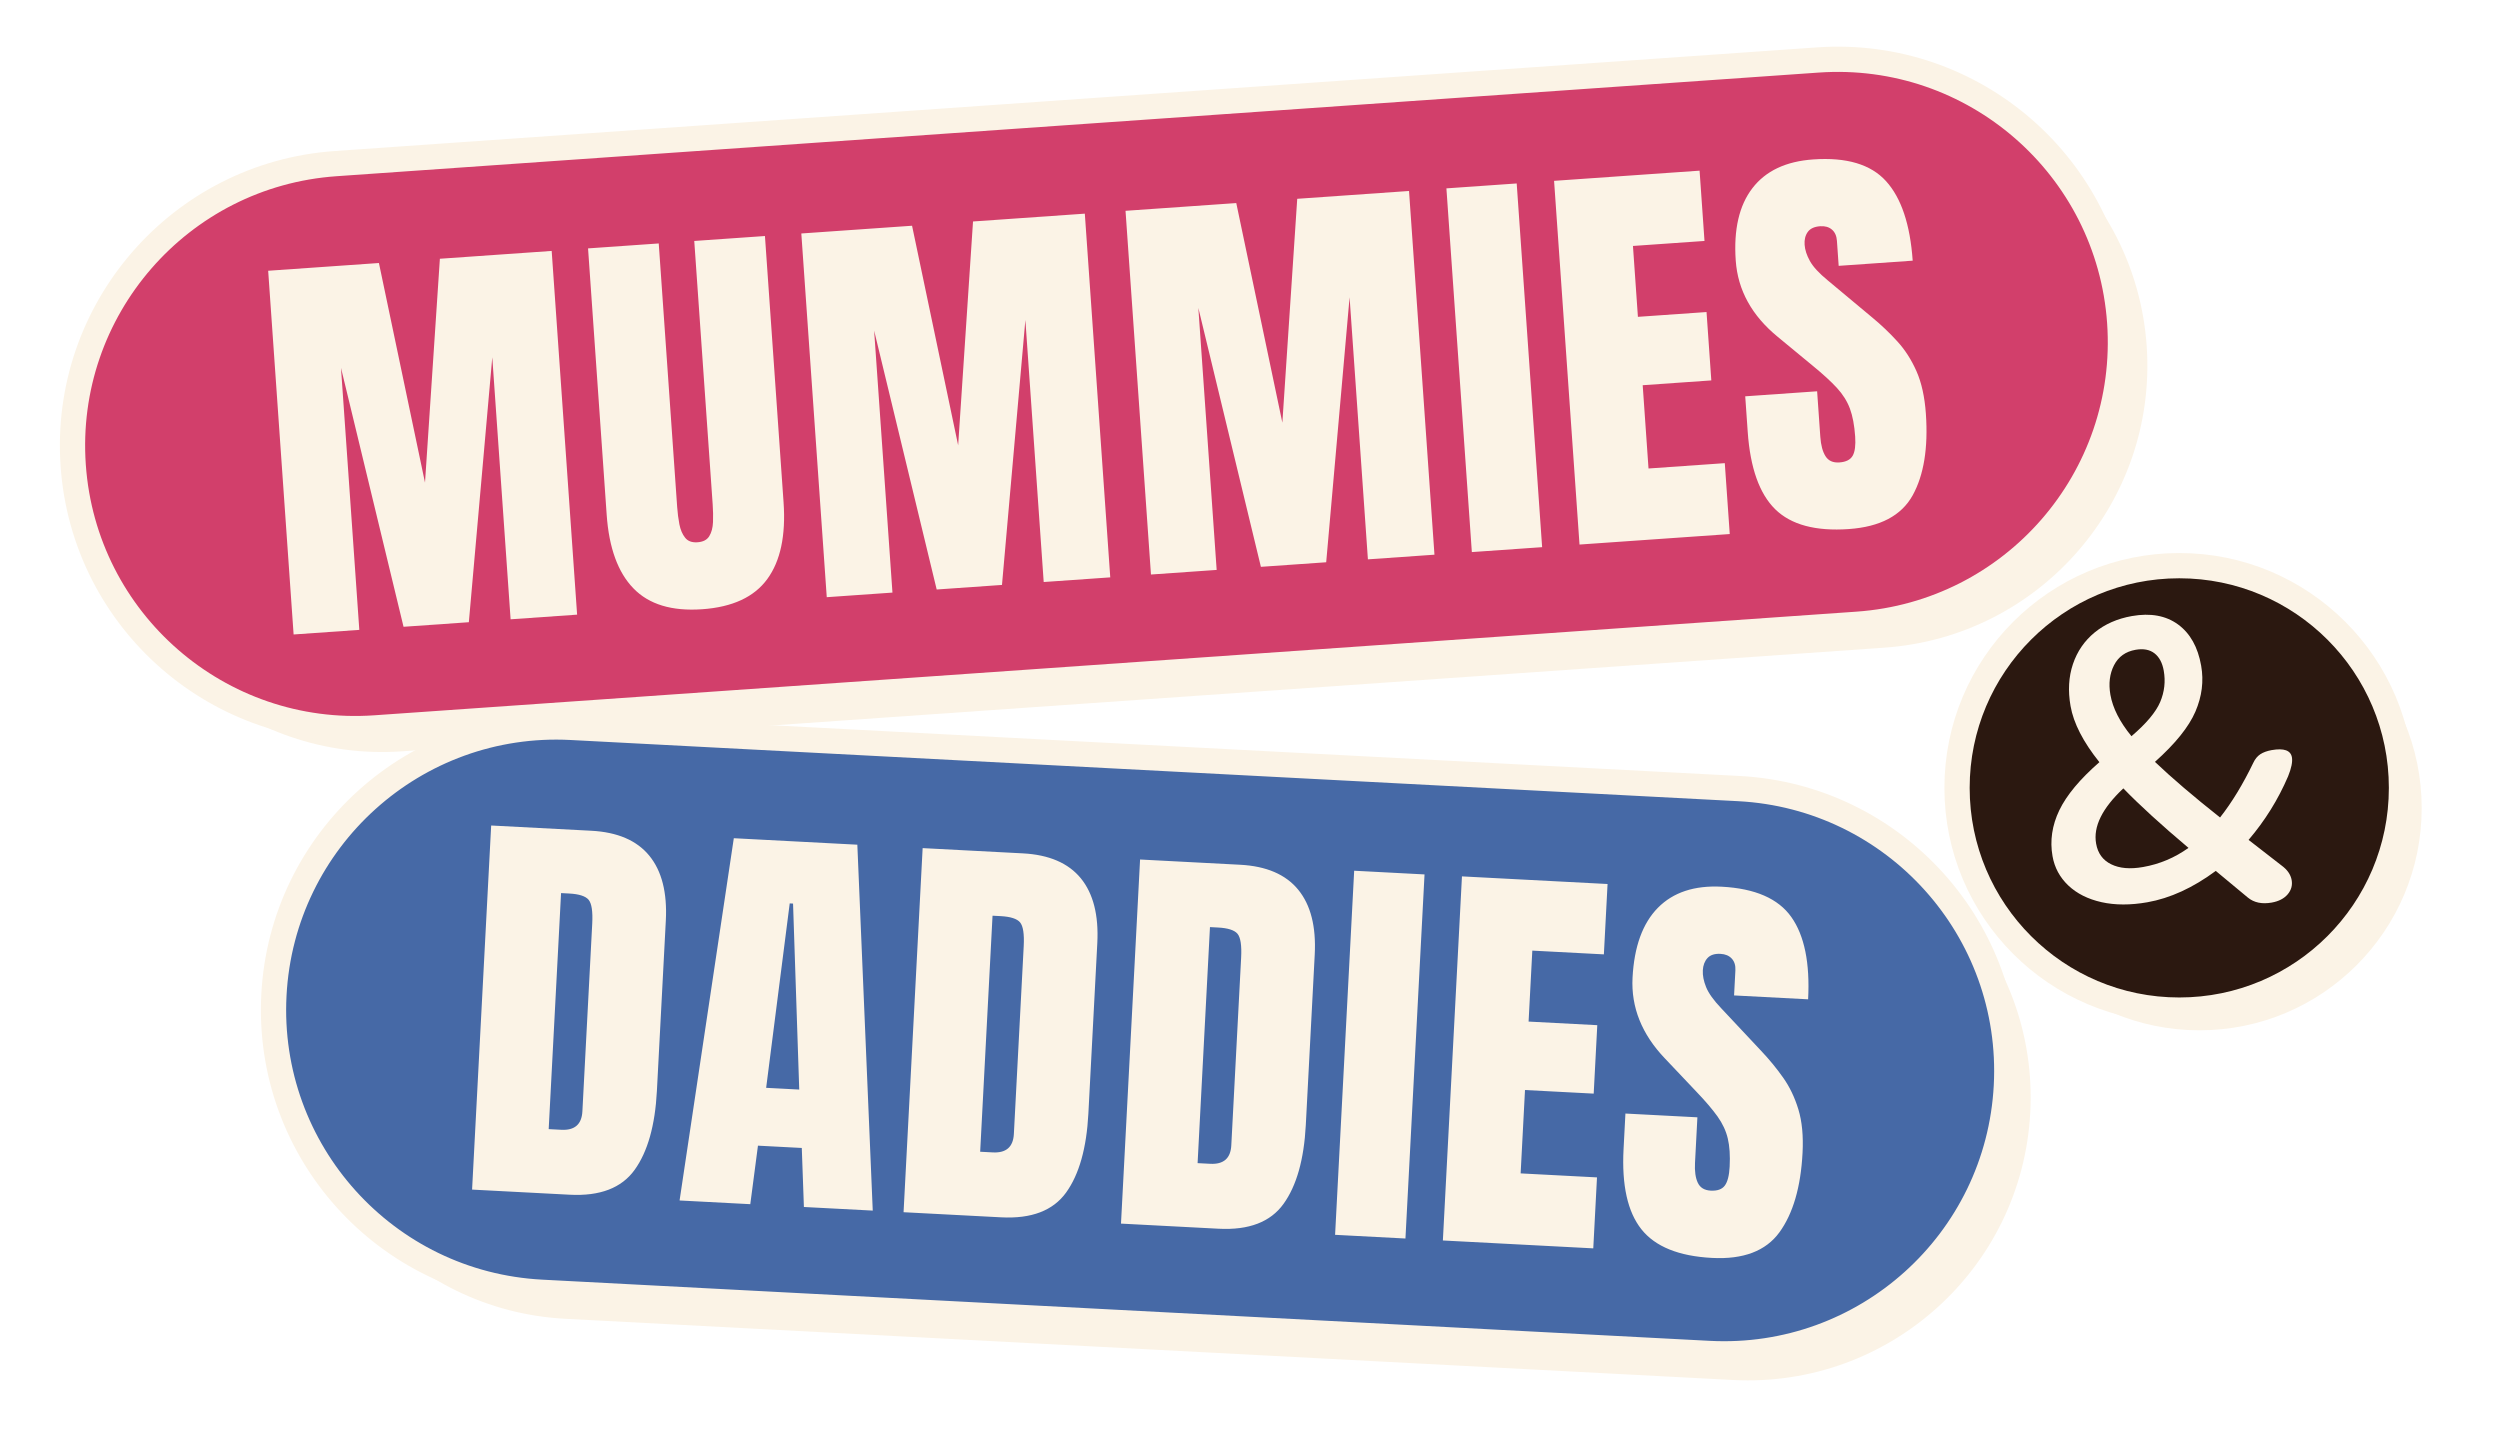
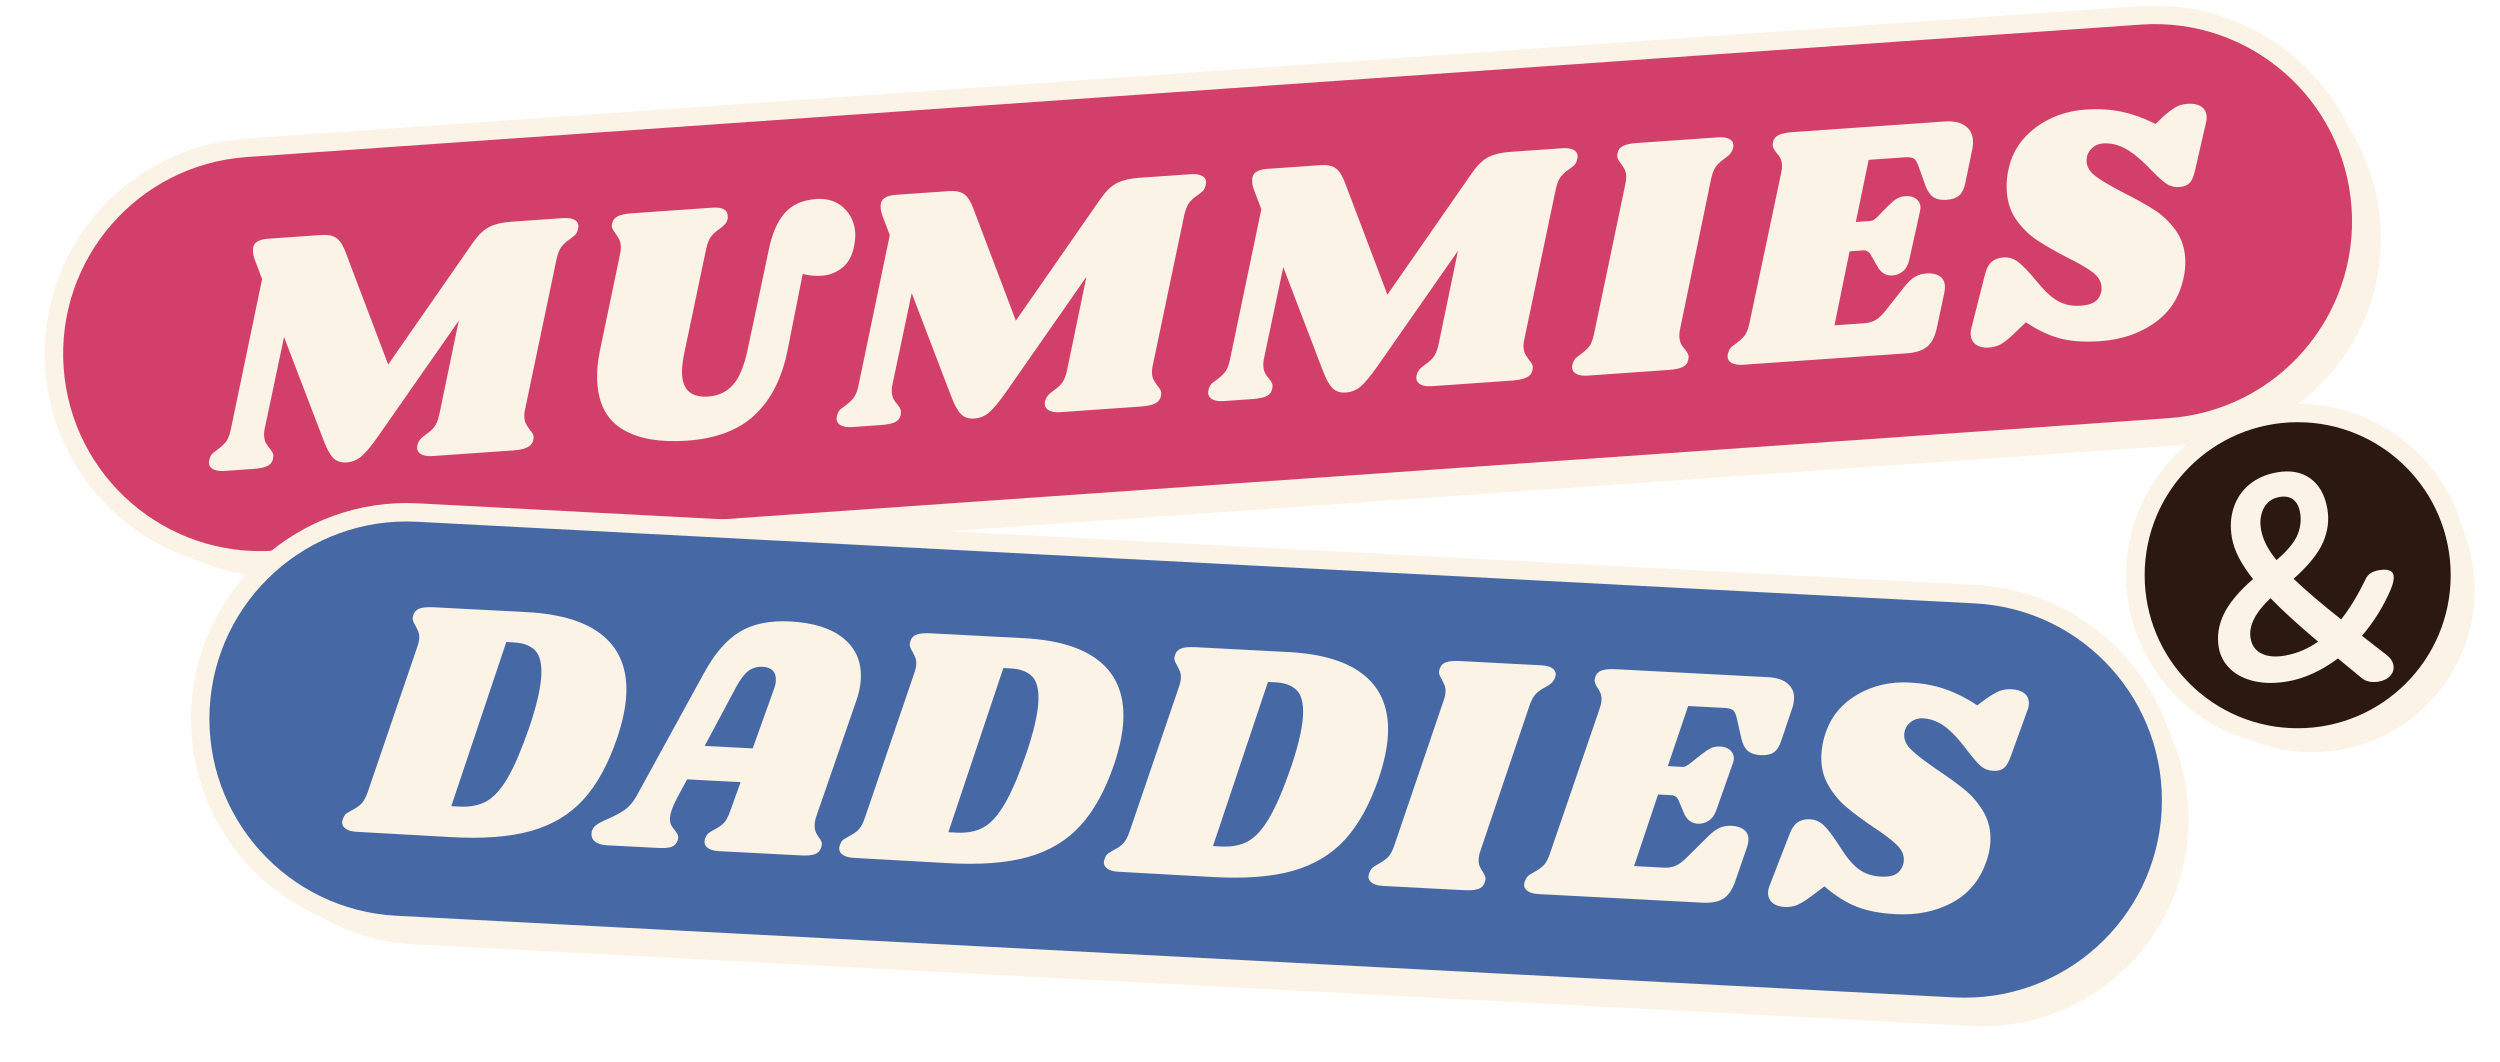
- <svg xmlns="http://www.w3.org/2000/svg" viewBox="0 0 495 288" width="495" height="288" role="img" aria-label="Mummies &amp; Daddies">
-   <g transform="rotate(-4 217.1 78.0)">
-     <rect x="19" y="27" width="406.2" height="112" rx="56.0" fill="#FBF3E6" />
-     <rect x="14" y="22" width="406.2" height="112" rx="56.0" fill="#D23F6B" stroke="#FBF3E6" stroke-width="5" />
-     <path d="M55.2 114.42V42.23H77.18L83.25 86.24L89.28 42.23H111.47V114.42H98.27V62.41L89.98 114.42H77.02L68.24 62.41V114.42ZM136.24 115.08Q127.22 115.08 122.96 110.01Q118.69 104.95 118.69 95.1V42.23H132.72V94.53Q132.72 96.33 132.92 98Q133.13 99.66 133.87 100.72Q134.6 101.79 136.24 101.79Q137.93 101.79 138.66 100.74Q139.4 99.7 139.59 98.02Q139.77 96.33 139.77 94.53V42.23H153.8V95.1Q153.8 104.95 149.53 110.01Q145.27 115.08 136.24 115.08ZM161.02 114.42V42.23H183L189.07 86.24L195.1 42.23H217.29V114.42H204.08V62.41L195.8 114.42H182.84L174.06 62.41V114.42ZM225.37 114.42V42.23H247.35L253.42 86.24L259.45 42.23H281.64V114.42H268.43V62.41L260.15 114.42H247.19L238.41 62.41V114.42ZM289.06 114.42V42.23H303.01V114.42ZM310.43 114.42V42.23H339.31V56.18H325.11V70.25H338.73V83.82H325.11V100.35H340.25V114.42ZM363.83 115.08Q353.95 115.08 349.58 110.16Q345.21 105.23 345.21 94.49V87.43H359.48V96.46Q359.48 98.96 360.24 100.37Q361 101.79 362.89 101.79Q364.86 101.79 365.62 100.64Q366.37 99.49 366.37 96.87Q366.37 93.55 365.72 91.31Q365.06 89.07 363.44 87.04Q361.82 85.01 358.95 82.31L352.47 76.15Q345.21 69.31 345.21 60.49Q345.21 51.26 349.5 46.42Q353.78 41.58 361.9 41.58Q371.83 41.58 375.99 46.87Q380.16 52.16 380.16 62.95H365.47V57.98Q365.47 56.51 364.63 55.69Q363.79 54.87 362.36 54.87Q360.63 54.87 359.83 55.83Q359.03 56.8 359.03 58.31Q359.03 59.83 359.85 61.59Q360.67 63.36 363.09 65.65L371.42 73.65Q373.92 76.03 376.01 78.68Q378.11 81.32 379.38 84.83Q380.65 88.34 380.65 93.38Q380.65 103.55 376.9 109.32Q373.14 115.08 363.83 115.08Z" fill="#FBF3E6" />
+ <svg xmlns="http://www.w3.org/2000/svg" viewBox="0 0 678 288" width="678" height="288" role="img" aria-label="Mummies &amp; Daddies">
+   <g transform="rotate(-4 327.5 78.0)">
+     <rect x="19.00" y="27" width="627.0" height="112" rx="56.0" fill="#FBF3E6" />
+     <rect x="14.00" y="22" width="627.0" height="112" rx="56.0" fill="#D23F6B" stroke="#FBF3E6" stroke-width="5" />
+     <path d="M158.45 49.33Q158.45 49.79 158.17 50.54Q157.89 51.38 157.38 51.79Q156.87 52.21 155.84 52.86Q154.35 53.7 153.47 54.73Q152.59 55.75 151.93 57.89L140.58 97.92Q140.2 99.13 140.2 100.25Q140.2 101.27 140.53 101.97Q140.86 102.67 141.41 103.6Q141.79 104.07 142.07 104.58Q142.35 105.09 142.35 105.65Q142.35 105.83 142.16 106.58Q141.79 107.79 140.44 108.35Q139.09 108.91 136.57 108.91H114.7Q112.74 108.91 111.67 108.26Q110.6 107.6 110.6 106.49Q110.6 105.93 110.88 105.28Q111.16 104.62 111.67 104.11Q112.18 103.6 112.6 103.37Q113.02 103.14 113.21 102.95Q114.7 102.11 115.63 101.09Q116.56 100.06 117.21 97.92L124.29 72.79L100.17 102.67Q97.2 106.3 95.38 107.65Q93.56 109 91.24 109Q89 109 87.75 107.56Q86.49 106.11 85.47 102.67L76.71 73.9L69.83 98.02Q69.45 99.23 69.45 100.34Q69.45 101.46 69.78 102.2Q70.11 102.95 70.76 103.79Q71.59 105 71.59 105.74Q71.59 105.93 71.41 106.67Q71.04 107.98 69.73 108.49Q68.43 109 65.82 109H58.1Q56.14 109 55.07 108.35Q54 107.7 54 106.58Q54 106.02 54.28 105.37Q54.65 104.35 55.49 103.79Q56.33 103.23 56.51 103.14Q58 102.2 58.93 101.23Q59.86 100.25 60.52 98.02L71.87 57.8L70.38 52.86Q69.92 51.47 69.92 50.17Q69.92 48.49 70.99 47.74Q72.06 47 74.29 47H88.72Q91.52 47 92.87 48.21Q94.22 49.42 95.05 52.4L104.36 83.31L129.59 51.93Q132.01 48.95 134.34 47.98Q136.67 47 140.48 47H154.35Q156.31 47 157.38 47.61Q158.45 48.21 158.45 49.33ZM223.34 46.63Q227.8 46.63 230.5 49.47Q233.2 52.31 233.2 56.5Q233.2 57.89 232.74 59.75Q231.71 63.85 229.11 65.67Q226.5 67.48 223.43 67.48Q221.85 67.48 220.59 67.25Q219.33 67.02 218.22 66.64L212.72 86.84Q209.74 97.92 202.76 103.74Q195.78 109.56 183.77 109.56Q172.79 109.56 166.69 105.37Q160.59 101.18 160.59 92.34Q160.59 88.05 162.08 82.93L169.16 57.89Q169.53 56.68 169.53 55.56Q169.53 54.45 169.2 53.75Q168.88 53.05 168.32 52.12Q167.48 50.91 167.48 50.17Q167.48 49.79 167.67 49.23Q168.04 48.02 169.34 47.51Q170.65 47 173.16 47H195.04Q199.04 47 199.04 49.42Q199.04 49.98 198.95 50.35Q198.67 51.19 198.15 51.7Q197.64 52.21 196.62 52.86Q195.13 53.7 194.2 54.73Q193.27 55.75 192.62 57.89L184.52 86.38Q183.68 89.54 183.68 91.78Q183.68 98.02 190.38 98.02Q194.48 98.02 197.22 95.36Q199.97 92.71 201.83 86.29L209.47 59.57Q211.23 53.14 214.45 49.89Q217.66 46.63 223.34 46.63ZM329.09 49.33Q329.09 49.79 328.81 50.54Q328.53 51.38 328.02 51.79Q327.51 52.21 326.48 52.86Q324.99 53.7 324.11 54.73Q323.23 55.75 322.57 57.89L311.22 97.92Q310.84 99.13 310.84 100.25Q310.84 101.27 311.17 101.97Q311.5 102.67 312.05 103.6Q312.43 104.07 312.71 104.58Q312.98 105.09 312.98 105.65Q312.98 105.83 312.8 106.58Q312.43 107.79 311.08 108.35Q309.73 108.91 307.21 108.91H285.34Q283.38 108.91 282.31 108.26Q281.24 107.6 281.24 106.49Q281.24 105.93 281.52 105.28Q281.8 104.62 282.31 104.11Q282.82 103.6 283.24 103.37Q283.66 103.14 283.85 102.95Q285.34 102.11 286.27 101.09Q287.2 100.06 287.85 97.92L294.92 72.79L270.81 102.67Q267.83 106.3 266.02 107.65Q264.2 109 261.88 109Q259.64 109 258.39 107.56Q257.13 106.11 256.11 102.67L247.35 73.9L240.47 98.02Q240.09 99.23 240.09 100.34Q240.09 101.46 240.42 102.2Q240.74 102.95 241.4 103.79Q242.23 105 242.23 105.74Q242.23 105.93 242.05 106.67Q241.68 107.98 240.37 108.49Q239.07 109 236.46 109H228.74Q226.78 109 225.71 108.35Q224.64 107.7 224.64 106.58Q224.64 106.02 224.92 105.37Q225.29 104.35 226.13 103.79Q226.97 103.23 227.15 103.14Q228.64 102.2 229.57 101.23Q230.5 100.25 231.16 98.02L242.51 57.8L241.02 52.86Q240.56 51.47 240.56 50.17Q240.56 48.49 241.63 47.74Q242.7 47 244.93 47H259.36Q262.16 47 263.51 48.21Q264.86 49.42 265.69 52.4L275 83.31L300.23 51.93Q302.65 48.95 304.98 47.98Q307.31 47 311.12 47H324.99Q326.95 47 328.02 47.61Q329.09 48.21 329.09 49.33ZM430.1 49.33Q430.1 49.79 429.82 50.54Q429.54 51.38 429.03 51.79Q428.51 52.21 427.49 52.86Q426 53.7 425.12 54.73Q424.23 55.75 423.58 57.89L412.22 97.92Q411.85 99.13 411.85 100.25Q411.85 101.27 412.18 101.97Q412.5 102.67 413.06 103.6Q413.43 104.07 413.71 104.58Q413.99 105.09 413.99 105.65Q413.99 105.83 413.8 106.58Q413.43 107.79 412.08 108.35Q410.73 108.91 408.22 108.91H386.34Q384.39 108.91 383.32 108.26Q382.25 107.6 382.25 106.49Q382.25 105.93 382.53 105.28Q382.8 104.62 383.32 104.11Q383.83 103.6 384.25 103.37Q384.67 103.14 384.85 102.95Q386.34 102.11 387.27 101.09Q388.2 100.06 388.86 97.92L395.93 72.79L371.82 102.67Q368.84 106.3 367.03 107.65Q365.21 109 362.88 109Q360.65 109 359.39 107.56Q358.14 106.11 357.11 102.67L348.36 73.9L341.47 98.02Q341.1 99.23 341.1 100.34Q341.1 101.46 341.42 102.2Q341.75 102.95 342.4 103.79Q343.24 105 343.24 105.74Q343.24 105.93 343.05 106.67Q342.68 107.98 341.38 108.49Q340.08 109 337.47 109H329.74Q327.79 109 326.72 108.35Q325.65 107.7 325.65 106.58Q325.65 106.02 325.92 105.37Q326.3 104.35 327.14 103.79Q327.97 103.23 328.16 103.14Q329.65 102.2 330.58 101.23Q331.51 100.25 332.16 98.02L343.52 57.8L342.03 52.86Q341.56 51.47 341.56 50.17Q341.56 48.49 342.64 47.74Q343.71 47 345.94 47H360.37Q363.16 47 364.51 48.21Q365.86 49.42 366.7 52.4L376.01 83.31L401.24 51.93Q403.66 48.95 405.98 47.98Q408.31 47 412.13 47H426Q427.95 47 429.03 47.61Q430.1 48.21 430.1 49.33ZM472.45 49.33Q472.45 49.79 472.17 50.54Q471.89 51.19 471.38 51.7Q470.87 52.21 470.45 52.45Q470.03 52.68 469.85 52.86Q468.36 53.7 467.43 54.73Q466.5 55.75 465.84 57.89L454.58 98.02Q454.21 99.23 454.21 100.34Q454.21 101.46 454.53 102.2Q454.86 102.95 455.51 103.79Q456.35 105 456.35 105.74Q456.35 105.93 456.16 106.67Q455.79 107.98 454.49 108.49Q453.18 109 450.58 109H428.7Q426.74 109 425.67 108.35Q424.6 107.7 424.6 106.58Q424.6 106.02 424.88 105.37Q425.26 104.35 426.09 103.79Q426.93 103.23 427.12 103.14Q428.61 102.2 429.54 101.23Q430.47 100.25 431.12 98.02L442.48 57.89Q442.85 56.68 442.85 55.56Q442.85 54.54 442.52 53.84Q442.2 53.14 441.64 52.21Q440.8 51 440.8 50.26Q440.8 49.98 440.99 49.23Q441.36 48.02 442.62 47.51Q443.87 47 446.48 47H468.36Q470.31 47 471.38 47.61Q472.45 48.21 472.45 49.33ZM537.34 52.59Q537.34 53.89 536.97 55.1L534.55 63.76Q533.89 66.27 532.64 67.25Q531.38 68.23 529.05 68.23Q526.82 68.23 525.56 67.25Q524.31 66.27 523.65 64.04L522.17 58.73Q521.7 57.05 521.05 56.5Q520.4 55.94 518.53 55.94H508.76L504.11 72.51H508.2Q508.85 72.51 509.97 71.58L513.14 68.78Q514.53 67.57 515.56 67.02Q516.58 66.46 518.07 66.46Q519.74 66.46 520.82 67.34Q521.89 68.23 521.89 69.62Q521.89 69.99 521.7 70.74L517.88 83.68Q517.32 85.73 515.97 86.7Q514.62 87.68 513.04 87.68Q510.44 87.68 509.13 84.98L507.55 81.72Q506.9 80.33 505.5 80.33H501.87L496.38 100.06H504.57Q506.34 100.06 507.69 99.36Q509.04 98.67 510.62 96.9L516.21 90.75Q517.7 89.17 519.05 88.47Q520.4 87.77 522.35 87.77Q524.4 87.77 525.7 88.71Q527.01 89.64 527.01 91.5Q527.01 92.24 526.73 93.27L524.03 102.67Q523 106.21 521.05 107.6Q519.09 109 515.37 109H470.96Q469.01 109 467.94 108.35Q466.87 107.7 466.87 106.58Q466.87 106.02 467.15 105.37Q467.52 104.35 468.36 103.79Q469.2 103.23 469.38 103.14Q470.87 102.2 471.8 101.23Q472.73 100.25 473.38 98.02L484.83 57.89Q485.21 56.68 485.21 55.66Q485.21 54.54 484.88 53.8Q484.56 53.05 483.9 52.21Q483.07 51 483.07 50.26Q483.07 49.98 483.25 49.23Q483.62 48.02 484.93 47.51Q486.23 47 488.74 47H530.08Q533.52 47 535.43 48.49Q537.34 49.98 537.34 52.59ZM587.05 51.65 589.19 49.89Q591.43 48.12 592.87 47.47Q594.31 46.81 596.17 46.81Q598.41 46.81 599.71 47.79Q601.02 48.77 601.02 50.63Q601.02 51.38 600.74 52.21L596.83 65.06Q596.17 67.29 595.2 68.23Q594.22 69.16 592.26 69.16Q590.22 69.16 588.68 67.9Q587.14 66.64 583.89 62.73Q580.63 59.01 577.97 57.47Q575.32 55.94 572.53 55.94Q570.48 55.94 569.08 57.29Q567.69 58.64 567.69 60.59Q567.69 62.83 569.92 64.73Q572.16 66.64 576.9 69.53Q581.74 72.41 584.91 74.74Q588.08 77.07 590.31 80.51Q592.54 83.96 592.54 88.43Q592.54 91.31 591.61 94.2Q589.38 101.65 582.95 105.51Q576.53 109.37 567.97 109.37Q561.54 109.37 557.17 107.88Q552.79 106.39 548.23 102.86L544.88 105.65Q542.55 107.6 541.06 108.3Q539.57 109 537.71 109Q535.57 109 534.31 107.98Q533.06 106.95 533.06 105.18Q533.06 104.25 533.43 103.23L537.99 89.36Q538.74 86.94 540.04 85.91Q541.34 84.89 543.39 84.89Q545.53 84.89 547.25 86.38Q548.98 87.87 551.77 91.78Q554.75 96.06 557.31 97.74Q559.87 99.41 563.41 99.41Q565.92 99.41 567.27 98.62Q568.62 97.83 569.18 96.06Q569.36 95.59 569.36 94.66Q569.36 92.43 567.22 90.57Q565.08 88.71 560.61 86.1Q555.86 83.21 552.89 80.93Q549.91 78.65 547.72 75.21Q545.53 71.76 545.53 67.11Q545.53 63.85 546.56 60.68Q548.51 54.26 554.56 50.35Q560.61 46.44 568.43 46.44Q573.65 46.44 578.07 47.7Q582.49 48.95 587.05 51.65Z" fill="#FBF3E6" />
  </g>
-   <g transform="rotate(3 225.7 206.0)">
-     <rect x="59" y="155" width="343.5" height="112" rx="56.0" fill="#FBF3E6" />
-     <rect x="54" y="150" width="343.5" height="112" rx="56.0" fill="#4669A6" stroke="#FBF3E6" stroke-width="5" />
-     <path d="M95.2 242.42V170.23H115.05Q122.84 170.23 126.78 174.56Q130.72 178.89 130.72 187.22V221.01Q130.72 231.27 127.13 236.84Q123.54 242.42 114.56 242.42ZM109.72 229.67H112.22Q116.2 229.67 116.2 225.81V188.57Q116.2 184.96 115.24 183.91Q114.27 182.87 111.32 182.87H109.72ZM136.34 242.42 143.31 170.23H167.8L174.64 242.42H160.99L159.96 230.77H151.27L150.36 242.42ZM152.29 219.25H158.85L155.7 182.54H155.04ZM180.75 242.42V170.23H200.61Q208.4 170.23 212.34 174.56Q216.27 178.89 216.27 187.22V221.01Q216.27 231.27 212.69 236.84Q209.1 242.42 200.11 242.42ZM195.27 229.67H197.78Q201.75 229.67 201.75 225.81V188.57Q201.75 184.96 200.79 183.91Q199.83 182.87 196.87 182.87H195.27ZM223.86 242.42V170.23H243.71Q251.5 170.23 255.44 174.56Q259.38 178.89 259.38 187.22V221.01Q259.38 231.27 255.79 236.84Q252.2 242.42 243.22 242.42ZM238.38 229.67H240.88Q244.86 229.67 244.86 225.81V188.57Q244.86 184.96 243.9 183.91Q242.93 182.87 239.98 182.87H238.38ZM266.31 242.42V170.23H280.26V242.42ZM287.68 242.42V170.23H316.55V184.18H302.36V198.25H315.98V211.82H302.36V228.35H317.5V242.42ZM341.08 243.08Q331.19 243.08 326.83 238.16Q322.46 233.23 322.46 222.49V215.43H336.73V224.46Q336.73 226.96 337.49 228.37Q338.25 229.79 340.13 229.79Q342.1 229.79 342.86 228.64Q343.62 227.49 343.62 224.87Q343.62 221.55 342.96 219.31Q342.31 217.07 340.69 215.04Q339.07 213.01 336.2 210.31L329.72 204.15Q322.46 197.31 322.46 188.49Q322.46 179.26 326.74 174.42Q331.03 169.58 339.15 169.58Q349.08 169.58 353.24 174.87Q357.4 180.16 357.4 190.95H342.72V185.98Q342.72 184.51 341.88 183.69Q341.04 182.87 339.6 182.87Q337.88 182.87 337.08 183.83Q336.28 184.8 336.28 186.31Q336.28 187.83 337.1 189.59Q337.92 191.36 340.34 193.65L348.67 201.65Q351.17 204.03 353.26 206.68Q355.35 209.32 356.62 212.83Q357.89 216.34 357.89 221.38Q357.89 231.55 354.14 237.32Q350.39 243.08 341.08 243.08Z" fill="#FBF3E6" />
+   <g transform="rotate(3 321.6 206.0)">
+     <rect x="59.00" y="155" width="535.1" height="112" rx="56.0" fill="#FBF3E6" />
+     <rect x="54.00" y="150" width="535.1" height="112" rx="56.0" fill="#4669A6" stroke="#FBF3E6" stroke-width="5" />
+     <path d="M169.13 196.46Q169.13 201.58 167.26 208.28Q164.19 219.08 158.98 225.41Q153.77 231.74 145.25 234.63Q136.73 237.51 123.42 237.42L98.1 237.33Q96.14 237.33 95.07 236.67Q94 236.02 94 234.91Q94 234.35 94.28 233.7Q94.56 232.86 95.07 232.48Q95.58 232.11 96.61 231.46Q98.1 230.62 98.98 229.6Q99.86 228.58 100.52 226.34L111.87 186.31Q112.25 185.1 112.25 183.98Q112.25 182.96 111.92 182.26Q111.59 181.56 111.04 180.63Q110.2 179.42 110.2 178.68Q110.2 178.4 110.38 177.65Q110.76 176.44 112.01 175.93Q113.27 175.42 115.88 175.42H141.01Q154.98 175.42 162.05 180.77Q169.13 186.12 169.13 196.46ZM145.85 192.45Q145.85 187.52 143.8 185.66Q141.76 183.8 137.94 183.8H135.89L123.32 229.04H125.56Q129.84 229.04 132.77 227.23Q135.71 225.41 138.22 220.52Q140.73 215.64 143.43 206.23Q145.85 197.48 145.85 192.45ZM222.38 226.43Q222 227.64 222 228.85Q222 229.88 222.28 230.58Q222.56 231.27 222.89 231.69Q223.21 232.11 223.31 232.3Q224.24 233.23 224.24 234.16Q224.24 234.35 224.05 235.09Q223.68 236.39 222.42 236.91Q221.17 237.42 218.56 237.42H196.5Q194.54 237.42 193.47 236.77Q192.4 236.12 192.4 235Q192.4 234.44 192.68 233.79Q192.96 233.04 193.47 232.62Q193.98 232.21 194.91 231.65Q196.4 230.81 197.33 229.79Q198.26 228.76 198.92 226.43L201.34 218.43H186.81L184.3 223.73Q182.72 227.18 182.72 229.13Q182.72 230.25 183.09 230.95Q183.46 231.65 184.21 232.39Q184.86 233.14 185.09 233.65Q185.32 234.16 185.14 235Q184.77 236.39 183.6 236.91Q182.44 237.42 179.92 237.42H166.05Q163.91 237.42 162.8 236.63Q161.68 235.84 161.68 234.53Q161.68 233.04 162.75 232.16Q163.82 231.27 165.96 230.25Q168.75 228.85 170.43 227.5Q172.11 226.15 173.32 223.73L189.89 189.38Q193.7 181.38 198.87 177.79Q204.04 174.21 212.51 174.21Q222 174.21 227.22 178.07Q232.43 181.94 232.43 188.82Q232.43 191.71 231.5 194.78ZM204.13 209.12 209.06 192.73Q209.44 191.62 209.44 190.41Q209.44 188.64 208.46 187.75Q207.48 186.87 205.71 186.87Q203.48 186.87 201.89 188.17Q200.31 189.48 198.73 192.83L191.1 209.12ZM304.11 196.46Q304.11 201.58 302.25 208.28Q299.18 219.08 293.96 225.41Q288.75 231.74 280.23 234.63Q271.71 237.51 258.4 237.42L233.08 237.33Q231.13 237.33 230.06 236.67Q228.98 236.02 228.98 234.91Q228.98 234.35 229.26 233.7Q229.54 232.86 230.06 232.48Q230.57 232.11 231.59 231.46Q233.08 230.62 233.97 229.6Q234.85 228.58 235.5 226.34L246.86 186.31Q247.23 185.1 247.23 183.98Q247.23 182.96 246.91 182.26Q246.58 181.56 246.02 180.63Q245.18 179.42 245.18 178.68Q245.18 178.4 245.37 177.65Q245.74 176.44 247 175.93Q248.26 175.42 250.86 175.42H276Q289.96 175.42 297.04 180.77Q304.11 186.12 304.11 196.46ZM280.84 192.45Q280.84 187.52 278.79 185.66Q276.74 183.8 272.92 183.8H270.88L258.31 229.04H260.54Q264.83 229.04 267.76 227.23Q270.69 225.41 273.2 220.52Q275.72 215.64 278.42 206.23Q280.84 197.48 280.84 192.45ZM375.98 196.46Q375.98 201.58 374.12 208.28Q371.05 219.08 365.83 225.41Q360.62 231.74 352.1 234.63Q343.58 237.51 330.27 237.42L304.95 237.33Q302.99 237.33 301.92 236.67Q300.85 236.02 300.85 234.91Q300.85 234.35 301.13 233.7Q301.41 232.86 301.92 232.48Q302.44 232.11 303.46 231.46Q304.95 230.62 305.83 229.6Q306.72 228.58 307.37 226.34L318.73 186.31Q319.1 185.1 319.1 183.98Q319.1 182.96 318.77 182.26Q318.45 181.56 317.89 180.63Q317.05 179.42 317.05 178.68Q317.05 178.4 317.24 177.65Q317.61 176.44 318.87 175.93Q320.12 175.42 322.73 175.42H347.86Q361.83 175.42 368.9 180.77Q375.98 186.12 375.98 196.46ZM352.71 192.45Q352.71 187.52 350.66 185.66Q348.61 183.8 344.79 183.8H342.74L330.18 229.04H332.41Q336.69 229.04 339.63 227.23Q342.56 225.41 345.07 220.52Q347.59 215.64 350.29 206.23Q352.71 197.48 352.71 192.45ZM420.57 177.75Q420.57 178.21 420.29 178.96Q420.01 179.61 419.5 180.12Q418.99 180.63 418.57 180.86Q418.15 181.1 417.96 181.28Q416.47 182.12 415.54 183.15Q414.61 184.17 413.96 186.31L402.7 226.43Q402.32 227.64 402.32 228.76Q402.32 229.88 402.65 230.62Q402.98 231.37 403.63 232.21Q404.47 233.42 404.47 234.16Q404.47 234.35 404.28 235.09Q403.91 236.39 402.6 236.91Q401.3 237.42 398.69 237.42H376.82Q374.86 237.42 373.79 236.77Q372.72 236.12 372.72 235Q372.72 234.44 373 233.79Q373.37 232.76 374.21 232.21Q375.05 231.65 375.23 231.55Q376.72 230.62 377.65 229.65Q378.59 228.67 379.24 226.43L390.59 186.31Q390.97 185.1 390.97 183.98Q390.97 182.96 390.64 182.26Q390.32 181.56 389.76 180.63Q388.92 179.42 388.92 178.68Q388.92 178.4 389.11 177.65Q389.48 176.44 390.73 175.93Q391.99 175.42 394.6 175.42H416.47Q418.43 175.42 419.5 176.02Q420.57 176.63 420.57 177.75ZM485.46 181Q485.46 182.31 485.08 183.52L482.66 192.18Q482.01 194.69 480.76 195.67Q479.5 196.64 477.17 196.64Q474.94 196.64 473.68 195.67Q472.42 194.69 471.77 192.45L470.28 187.15Q469.82 185.47 469.17 184.91Q468.51 184.36 466.65 184.36H456.88L452.22 200.93H456.32Q456.97 200.93 458.09 200L461.25 197.2Q462.65 195.99 463.67 195.43Q464.7 194.88 466.19 194.88Q467.86 194.88 468.93 195.76Q470 196.64 470 198.04Q470 198.41 469.82 199.16L466 212.1Q465.44 214.15 464.09 215.12Q462.74 216.1 461.16 216.1Q458.55 216.1 457.25 213.4L455.67 210.14Q455.02 208.75 453.62 208.75H449.99L444.5 228.48H452.69Q454.46 228.48 455.81 227.78Q457.16 227.09 458.74 225.32L464.32 219.17Q465.81 217.59 467.16 216.89Q468.51 216.19 470.47 216.19Q472.52 216.19 473.82 217.12Q475.12 218.06 475.12 219.92Q475.12 220.66 474.84 221.69L472.14 231.09Q471.12 234.63 469.17 236.02Q467.21 237.42 463.49 237.42H419.08Q417.13 237.42 416.06 236.77Q414.98 236.12 414.98 235Q414.98 234.44 415.26 233.79Q415.64 232.76 416.47 232.21Q417.31 231.65 417.5 231.55Q418.99 230.62 419.92 229.65Q420.85 228.67 421.5 226.43L432.95 186.31Q433.32 185.1 433.32 184.08Q433.32 182.96 433 182.21Q432.67 181.47 432.02 180.63Q431.18 179.42 431.18 178.68Q431.18 178.4 431.37 177.65Q431.74 176.44 433.05 175.93Q434.35 175.42 436.86 175.42H478.2Q481.64 175.42 483.55 176.91Q485.46 178.4 485.46 181ZM535.17 180.07 537.31 178.3Q539.54 176.54 540.99 175.88Q542.43 175.23 544.29 175.23Q546.53 175.23 547.83 176.21Q549.13 177.19 549.13 179.05Q549.13 179.79 548.85 180.63L544.94 193.48Q544.29 195.71 543.31 196.64Q542.34 197.58 540.38 197.58Q538.33 197.58 536.8 196.32Q535.26 195.06 532 191.15Q528.74 187.43 526.09 185.89Q523.44 184.36 520.65 184.36Q518.6 184.36 517.2 185.71Q515.8 187.06 515.8 189.01Q515.8 191.24 518.04 193.15Q520.27 195.06 525.02 197.95Q529.86 200.83 533.03 203.16Q536.19 205.49 538.43 208.93Q540.66 212.38 540.66 216.85Q540.66 219.73 539.73 222.62Q537.5 230.06 531.07 233.93Q524.65 237.79 516.08 237.79Q509.66 237.79 505.29 236.3Q500.91 234.81 496.35 231.27L493 234.07Q490.67 236.02 489.18 236.72Q487.69 237.42 485.83 237.42Q483.69 237.42 482.43 236.39Q481.17 235.37 481.17 233.6Q481.17 232.67 481.55 231.65L486.11 217.78Q486.85 215.36 488.16 214.33Q489.46 213.31 491.51 213.31Q493.65 213.31 495.37 214.8Q497.09 216.29 499.89 220.2Q502.86 224.48 505.42 226.15Q507.98 227.83 511.52 227.83Q514.04 227.83 515.39 227.04Q516.74 226.25 517.29 224.48Q517.48 224.01 517.48 223.08Q517.48 220.85 515.34 218.99Q513.2 217.12 508.73 214.52Q503.98 211.63 501 209.35Q498.02 207.07 495.84 203.63Q493.65 200.18 493.65 195.53Q493.65 192.27 494.67 189.1Q496.63 182.68 502.68 178.77Q508.73 174.86 516.55 174.86Q521.76 174.86 526.18 176.12Q530.61 177.37 535.17 180.07Z" fill="#FBF3E6" />
  </g>
-   <circle cx="435.494" cy="160" r="44" fill="#FBF3E6" />
-   <circle cx="431.494" cy="156" r="44" fill="#2B1810" stroke="#FBF3E6" stroke-width="5" />
-   <path d="M445.22 166.3 451.75 171.37Q453.46 172.62 453.75 174.26Q454.02 175.83 452.95 177.09Q451.87 178.34 449.8 178.71Q446.91 179.22 445.09 177.73L438.72 172.44Q431.96 177.45 425.17 178.65Q420.15 179.53 416.1 178.63Q412.05 177.72 409.52 175.32Q406.99 172.91 406.4 169.52Q405.59 164.93 407.74 160.44Q409.9 155.95 415.68 150.91Q410.86 144.89 409.97 139.8Q409.17 135.28 410.44 131.49Q411.72 127.7 414.75 125.22Q417.78 122.75 422.11 121.98Q427.64 121.01 431.25 123.64Q434.86 126.28 435.83 131.81Q436.64 136.39 434.68 140.92Q432.73 145.44 426.68 150.85Q431.67 155.61 439.57 161.86Q443.07 157.42 446.15 151.04Q446.67 149.92 447.54 149.34Q448.41 148.77 449.79 148.52Q453.44 147.88 453.8 149.95Q454.03 151.27 453.04 153.72Q450.1 160.58 445.22 166.3ZM417.86 137.57Q418.56 141.53 422.03 145.77Q426.42 142.02 427.71 139.01Q428.99 135.99 428.42 132.79Q428.01 130.47 426.59 129.36Q425.16 128.25 422.84 128.66Q419.88 129.18 418.58 131.71Q417.28 134.24 417.86 137.57ZM433.32 167.88Q425.25 161.08 420.42 156.1Q414.14 162 415.03 167.03Q415.53 169.92 418.02 171.13Q420.5 172.35 424.33 171.67Q429.23 170.81 433.32 167.88Z" fill="#FBF3E6" />
+   <circle cx="627.13" cy="160.00" r="44" fill="#FBF3E6" />
+   <circle cx="623.13" cy="156.00" r="44" fill="#2B1810" stroke="#FBF3E6" stroke-width="5" />
+   <path d="M640.56 172.43 647.09 177.5Q648.8 178.75 649.09 180.39Q649.37 181.96 648.29 183.21Q647.22 184.47 645.14 184.84Q642.25 185.35 640.44 183.85L634.06 178.57Q627.3 183.58 620.52 184.78Q615.49 185.66 611.44 184.76Q607.4 183.85 604.87 181.45Q602.34 179.04 601.74 175.65Q600.93 171.06 603.09 166.57Q605.24 162.07 611.03 157.04Q606.21 151.02 605.31 145.93Q604.51 141.41 605.79 137.62Q607.06 133.83 610.09 131.35Q613.12 128.88 617.46 128.11Q622.99 127.14 626.59 129.77Q630.2 132.41 631.17 137.94Q631.98 142.52 630.03 147.05Q628.07 151.57 622.03 156.98Q627.01 161.73 634.92 167.98Q638.41 163.55 641.5 157.17Q642.01 156.04 642.88 155.47Q643.75 154.89 645.13 154.65Q648.78 154.01 649.14 156.08Q649.38 157.4 648.38 159.84Q645.45 166.71 640.56 172.43ZM613.21 143.7Q613.91 147.65 617.38 151.9Q621.77 148.15 623.05 145.13Q624.33 142.12 623.77 138.92Q623.36 136.59 621.93 135.48Q620.5 134.38 618.18 134.79Q615.23 135.31 613.92 137.84Q612.62 140.37 613.21 143.7ZM628.66 174.01Q620.59 167.21 615.76 162.23Q609.48 168.13 610.37 173.15Q610.88 176.05 613.36 177.26Q615.84 178.47 619.67 177.8Q624.57 176.93 628.66 174.01Z" fill="#FBF3E6" />
</svg>
